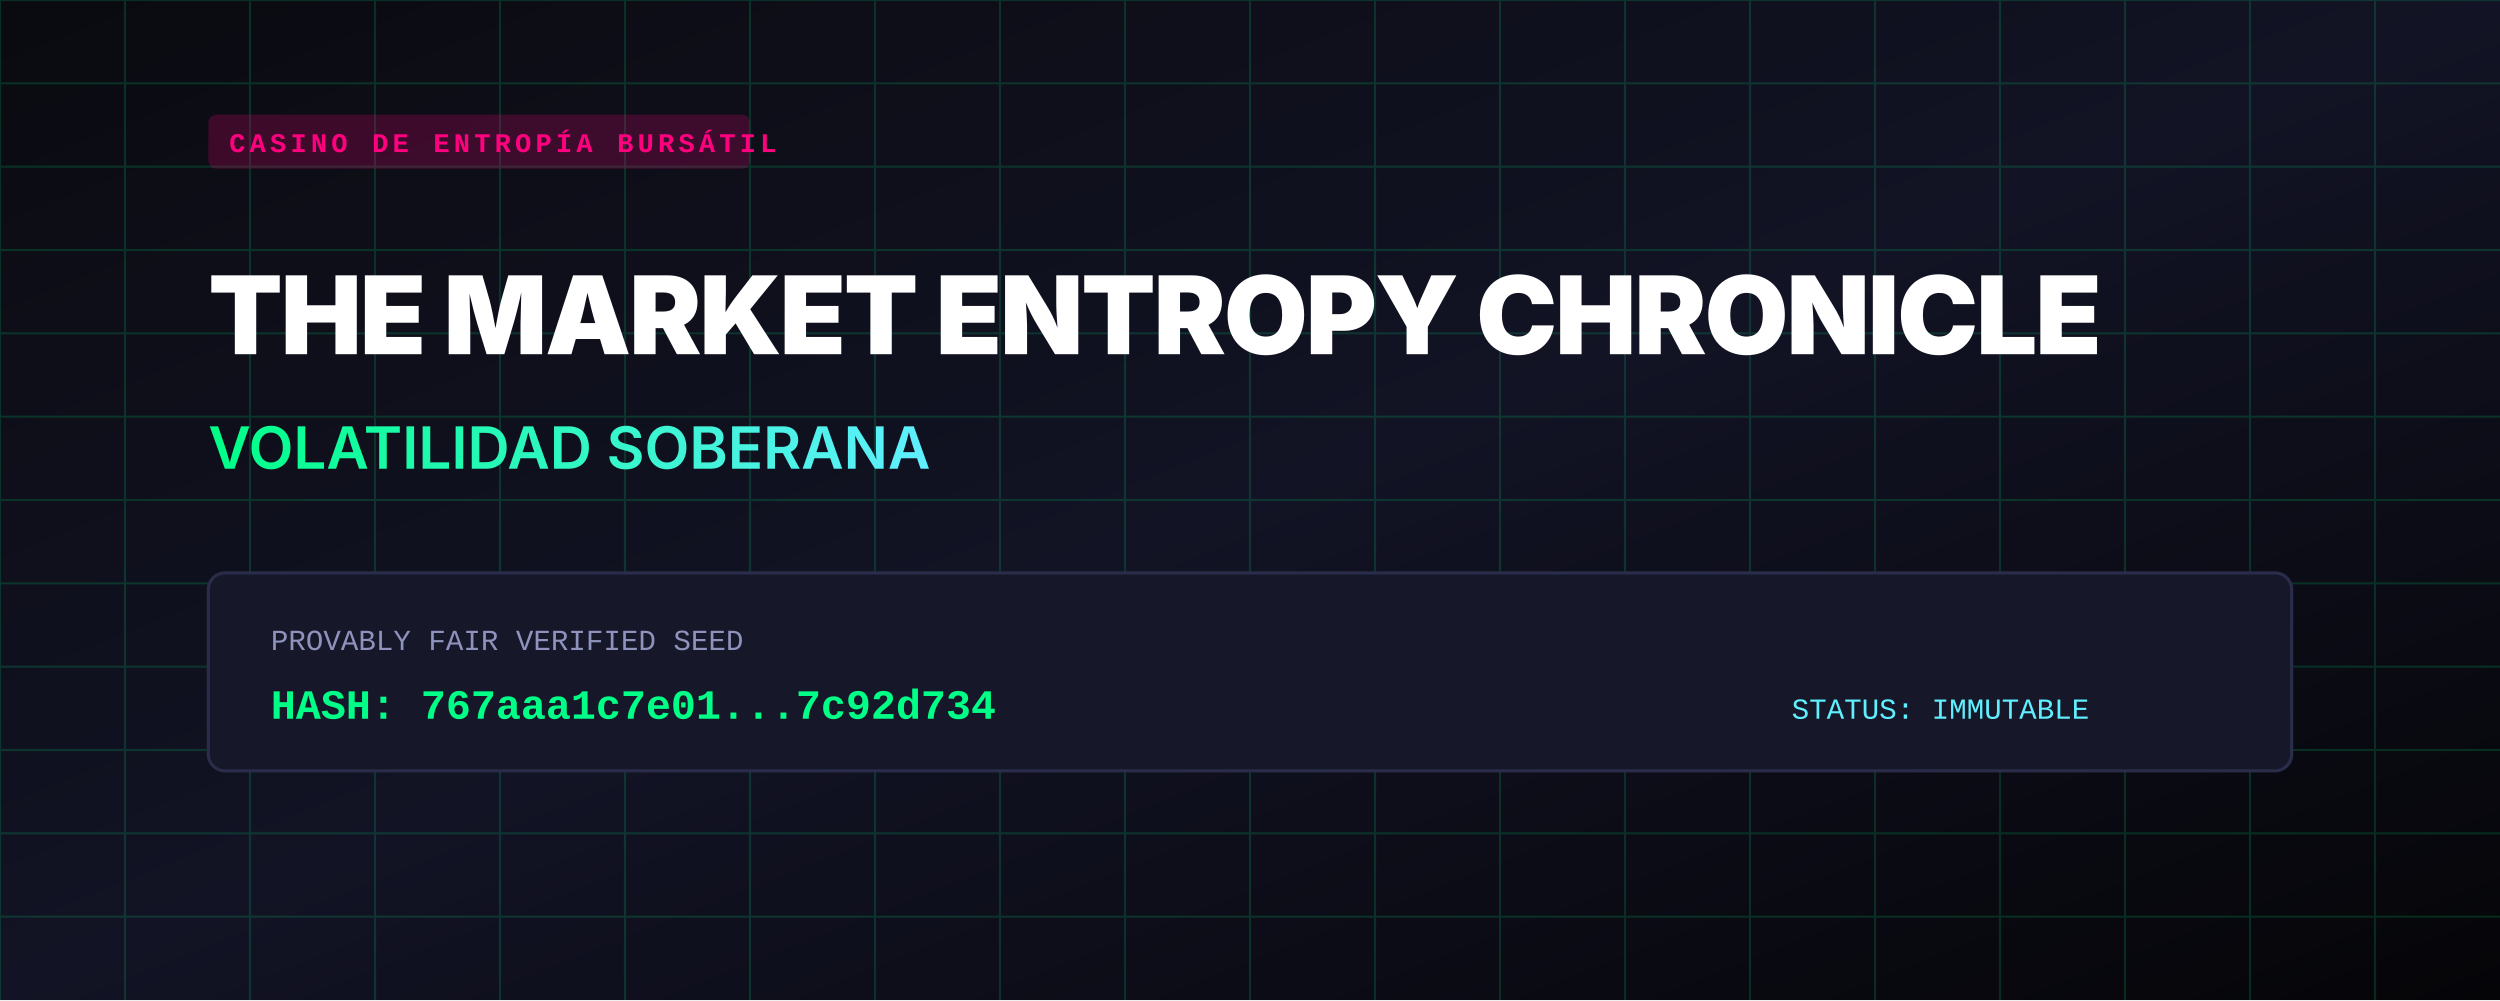
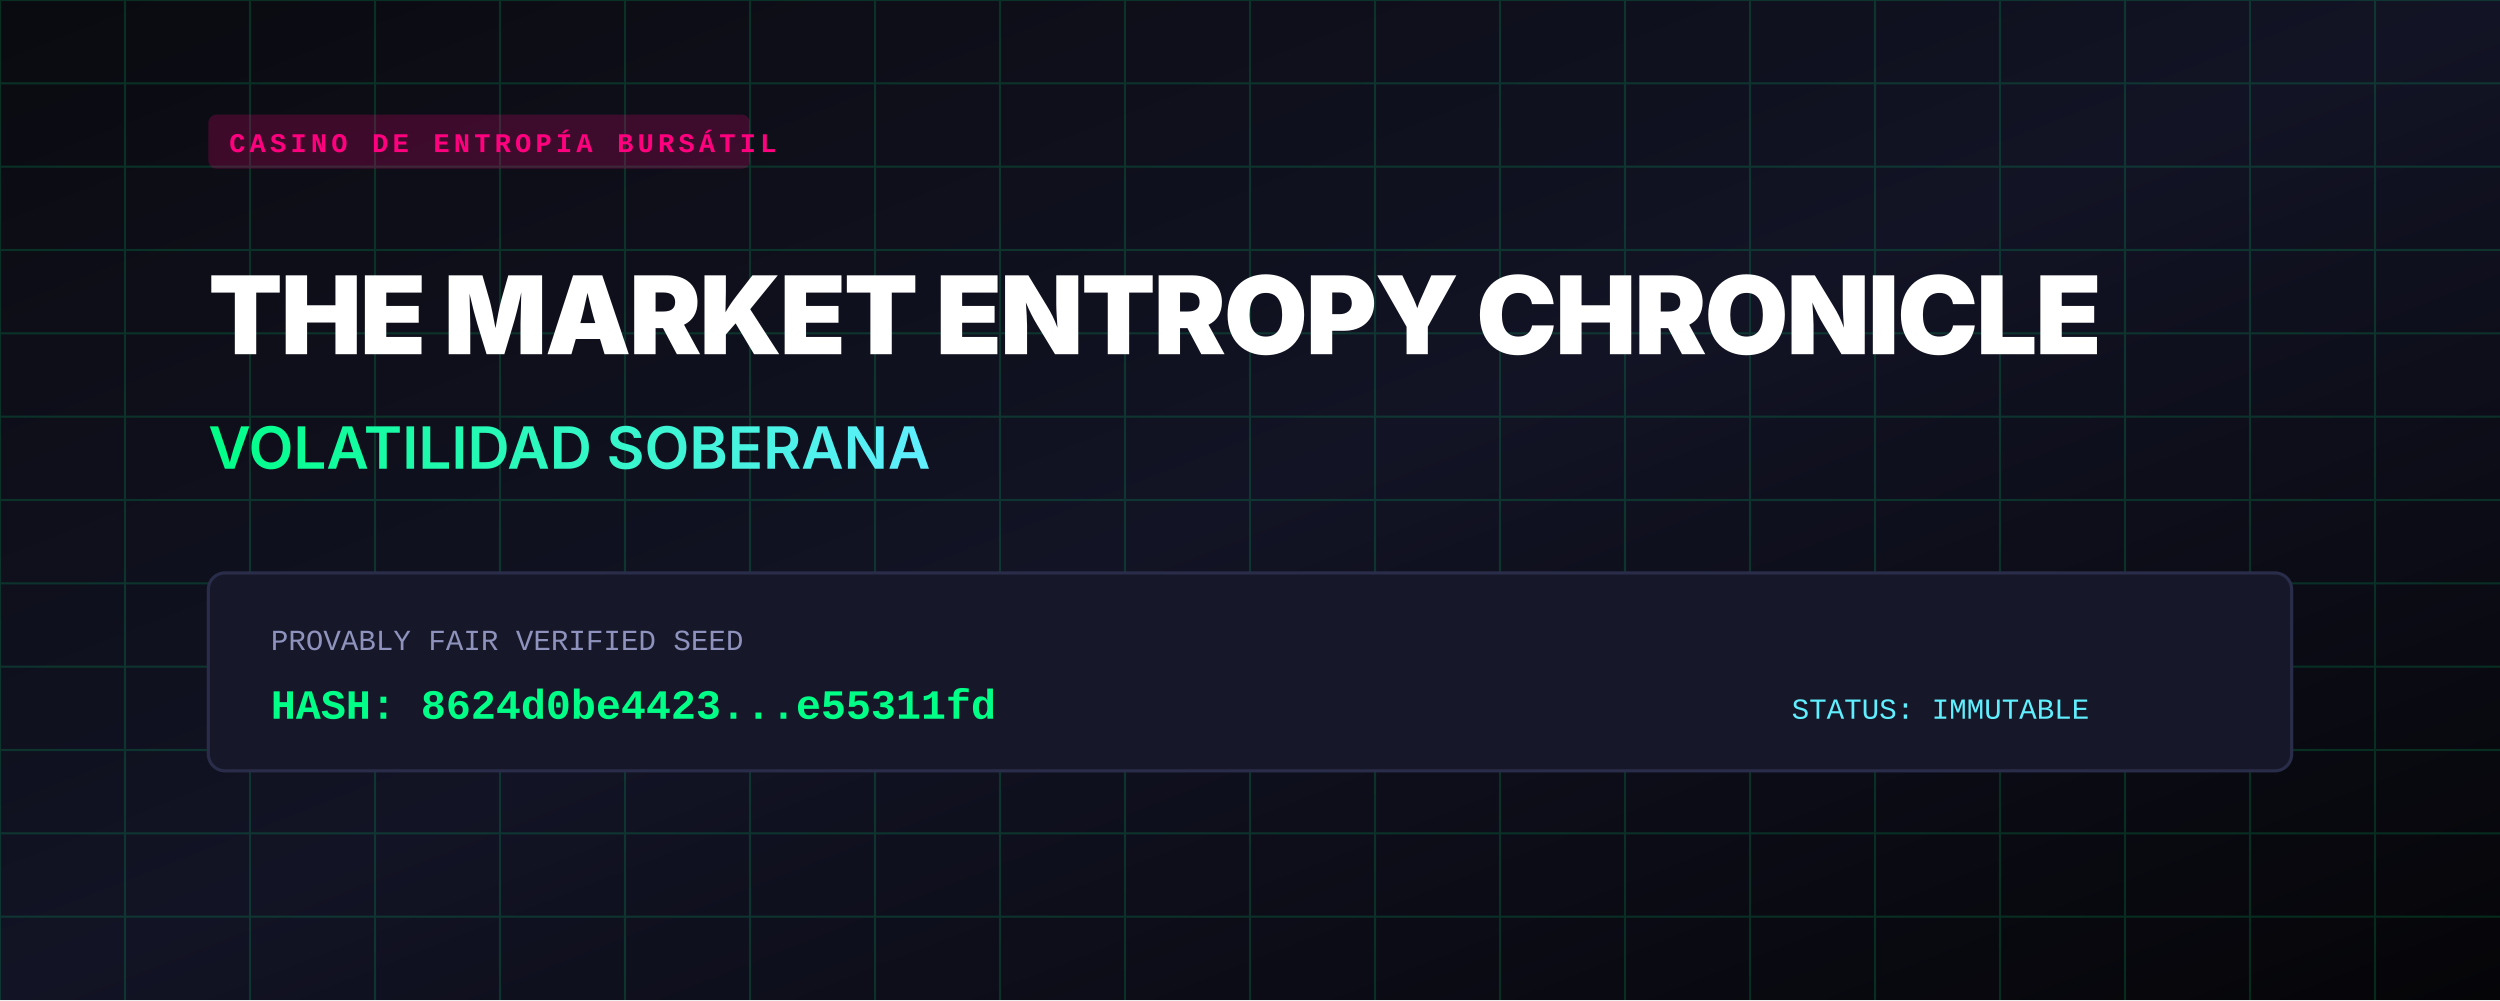
<svg xmlns="http://www.w3.org/2000/svg" viewBox="0 0 1200 480" width="100%" height="100%">
  <defs>
    <linearGradient id="bgGrad" x1="0%" y1="0%" x2="100%" y2="100%">
      <stop offset="0%" stop-color="#0a0b10" />
      <stop offset="50%" stop-color="#121324" />
      <stop offset="100%" stop-color="#050508" />
    </linearGradient>
    <linearGradient id="neonGreen" x1="0%" y1="0%" x2="100%" y2="0%">
      <stop offset="0%" stop-color="#00ff87" />
      <stop offset="100%" stop-color="#60efff" />
    </linearGradient>
    <linearGradient id="neonPink" x1="0%" y1="0%" x2="100%" y2="0%">
      <stop offset="0%" stop-color="#ff007f" />
      <stop offset="100%" stop-color="#7928ca" />
    </linearGradient>
  </defs>
  <rect width="1200" height="480" fill="url(#bgGrad)" />
  <g opacity="0.15" stroke="#00ff87" stroke-width="1">
    <line x1="0" y1="0" x2="0" y2="480" />
    <line x1="60" y1="0" x2="60" y2="480" />
    <line x1="120" y1="0" x2="120" y2="480" />
    <line x1="180" y1="0" x2="180" y2="480" />
    <line x1="240" y1="0" x2="240" y2="480" />
    <line x1="300" y1="0" x2="300" y2="480" />
    <line x1="360" y1="0" x2="360" y2="480" />
    <line x1="420" y1="0" x2="420" y2="480" />
    <line x1="480" y1="0" x2="480" y2="480" />
    <line x1="540" y1="0" x2="540" y2="480" />
    <line x1="600" y1="0" x2="600" y2="480" />
    <line x1="660" y1="0" x2="660" y2="480" />
    <line x1="720" y1="0" x2="720" y2="480" />
    <line x1="780" y1="0" x2="780" y2="480" />
    <line x1="840" y1="0" x2="840" y2="480" />
    <line x1="900" y1="0" x2="900" y2="480" />
    <line x1="960" y1="0" x2="960" y2="480" />
    <line x1="1020" y1="0" x2="1020" y2="480" />
    <line x1="1080" y1="0" x2="1080" y2="480" />
    <line x1="1140" y1="0" x2="1140" y2="480" />
    <line x1="0" y1="0" x2="1200" y2="0" />
    <line x1="0" y1="40" x2="1200" y2="40" />
    <line x1="0" y1="80" x2="1200" y2="80" />
    <line x1="0" y1="120" x2="1200" y2="120" />
    <line x1="0" y1="160" x2="1200" y2="160" />
    <line x1="0" y1="200" x2="1200" y2="200" />
    <line x1="0" y1="240" x2="1200" y2="240" />
    <line x1="0" y1="280" x2="1200" y2="280" />
    <line x1="0" y1="320" x2="1200" y2="320" />
    <line x1="0" y1="360" x2="1200" y2="360" />
    <line x1="0" y1="400" x2="1200" y2="400" />
    <line x1="0" y1="440" x2="1200" y2="440" />
  </g>
  <line x1="100" y1="90" x2="1100" y2="90" stroke="url(#neonPink)" stroke-width="2" opacity="0.8" />
  <line x1="100" y1="410" x2="1100" y2="410" stroke="url(#neonGreen)" stroke-width="2" opacity="0.8" />
  <rect x="100" y="55" width="260" height="26" rx="4" fill="#ff007f" opacity="0.2" />
  <text x="110" y="73" fill="#ff007f" font-family="'Courier New', monospace" font-size="13" font-weight="bold" letter-spacing="2">CASINO DE ENTROPÍA BURSÁTIL</text>
  <text x="100" y="170" fill="#ffffff" font-family="'Trebuchet MS', -apple-system, sans-serif" font-size="52" font-weight="900" letter-spacing="-1">THE MARKET ENTROPY CHRONICLE</text>
  <text x="100" y="225" fill="url(#neonGreen)" font-family="'Trebuchet MS', -apple-system, sans-serif" font-size="28" font-weight="600">VOLATILIDAD SOBERANA</text>
  <rect x="100" y="275" width="1000" height="95" rx="8" fill="#161829" stroke="#2a2d4a" stroke-width="1.5" />
  <text x="130" y="312" fill="#8e92bc" font-family="'Courier New', monospace" font-size="14">PROVABLY FAIR VERIFIED SEED</text>
-   <text x="130" y="345" fill="#00ff87" font-family="'Courier New', monospace" font-size="20" font-weight="bold">HASH: 767aaa1c7e01...7c92d734</text>
+   <text x="130" y="345" fill="#00ff87" font-family="'Courier New', monospace" font-size="20" font-weight="bold">HASH: 8624d0be4423...e55311fd</text>
  <text x="860" y="345" fill="#60efff" font-family="'Courier New', monospace" font-size="14">STATUS: IMMUTABLE</text>
</svg>
